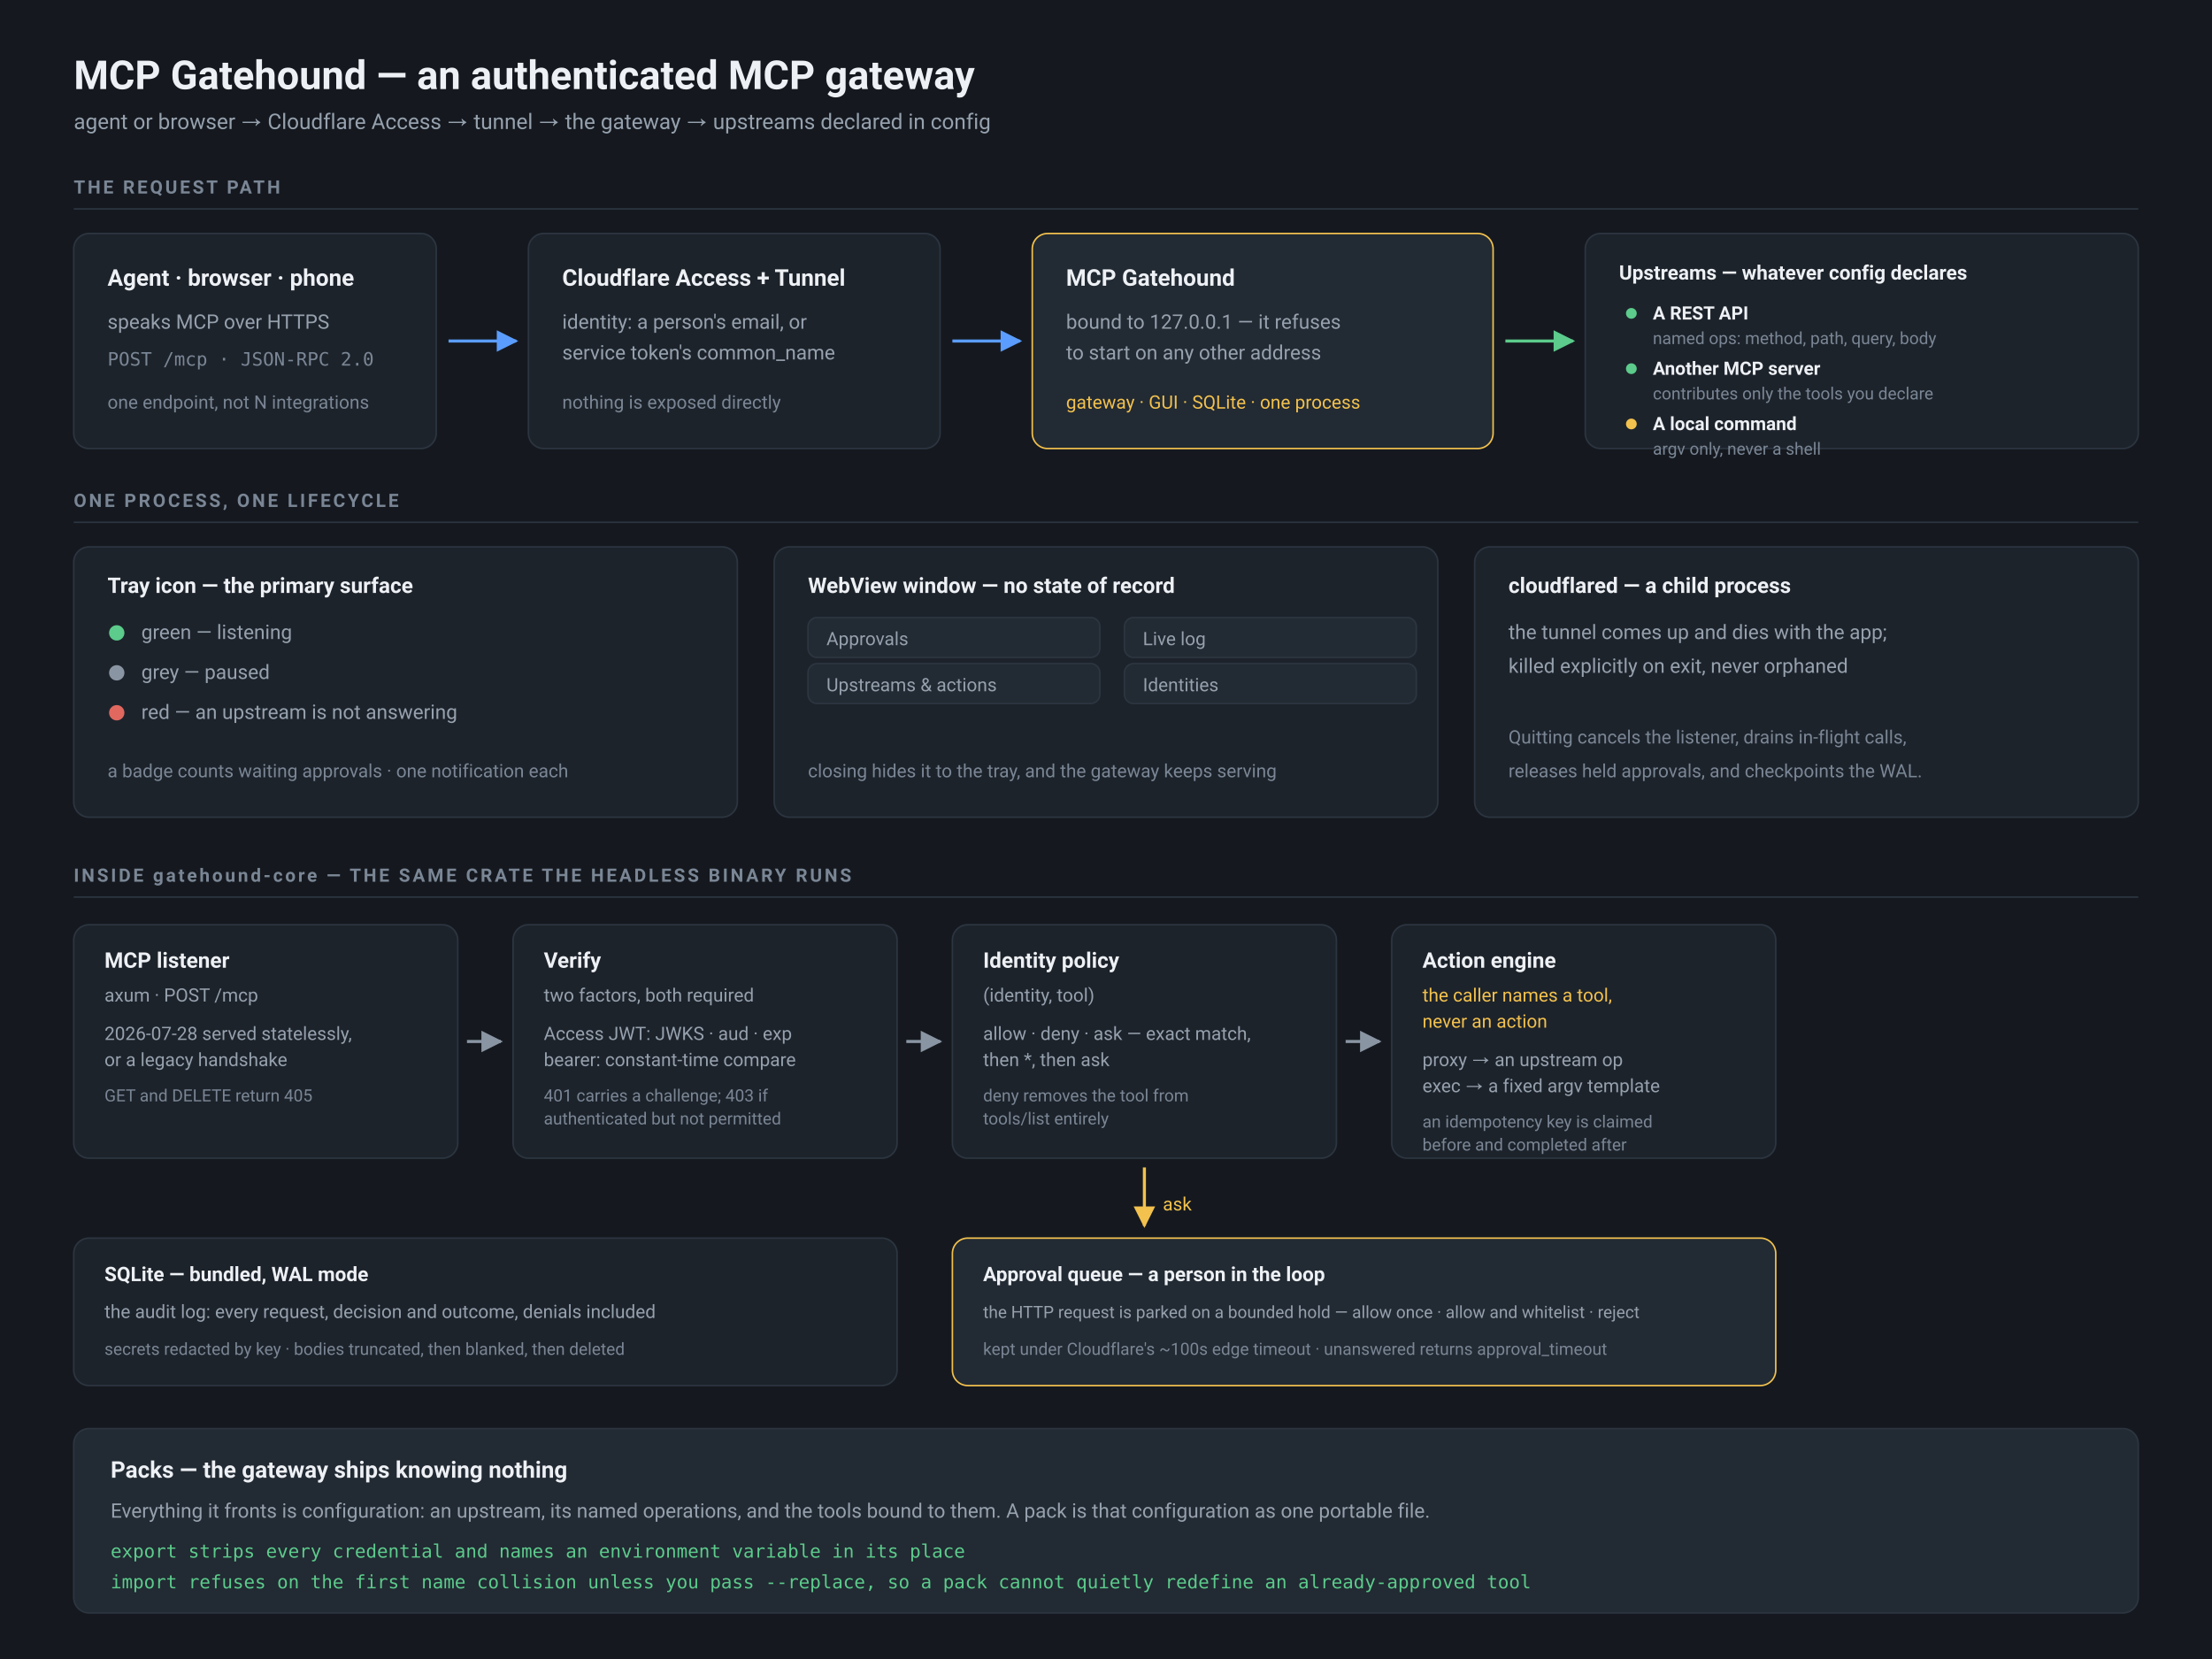
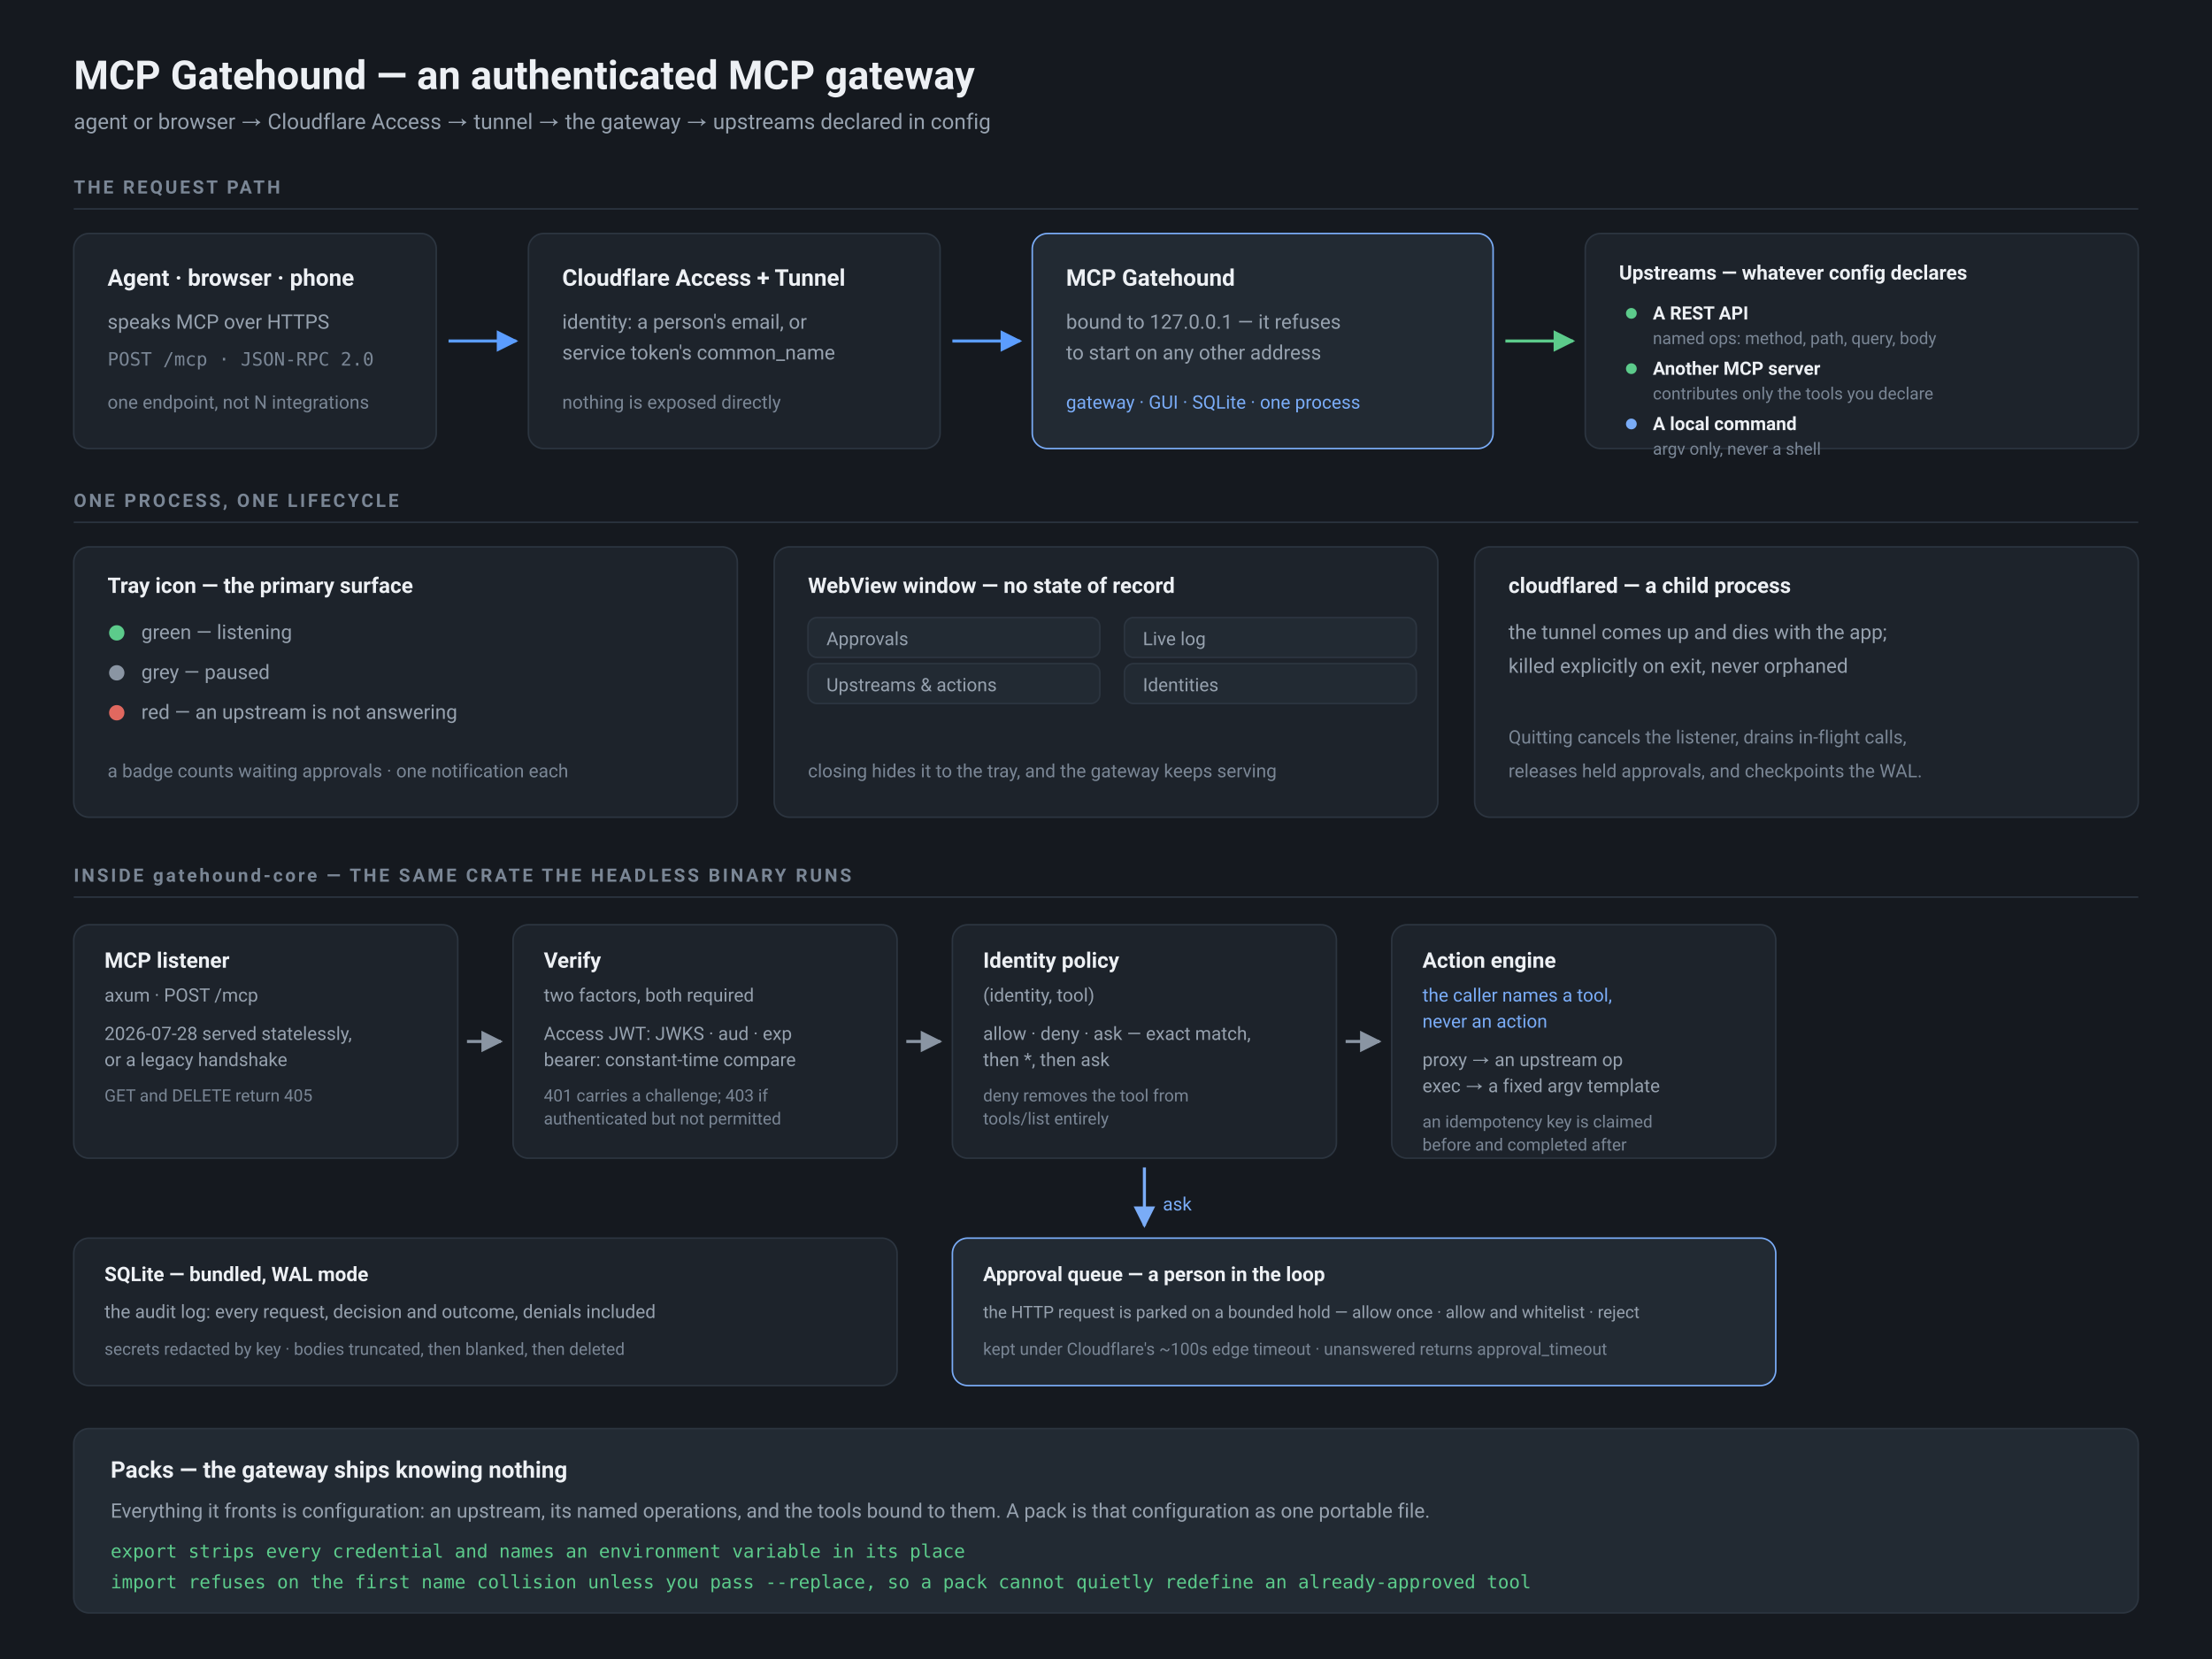
<svg xmlns="http://www.w3.org/2000/svg" viewBox="0 0 1440 1080" font-family="ui-sans-serif, -apple-system, 'Segoe UI', Roboto, Helvetica, Arial, sans-serif">
  <defs>
-     <marker id="mAmber" viewBox="0 0 10 10" refX="9" refY="5" markerWidth="7" markerHeight="7" orient="auto">
-       <path d="M0,0 L10,5 L0,10 z" fill="#F2C14E" />
+     <marker id="mAccent" viewBox="0 0 10 10" refX="9" refY="5" markerWidth="7" markerHeight="7" orient="auto">
+       <path d="M0,0 L10,5 L0,10 z" fill="#7AACF7" />
    </marker>
    <marker id="mBlue" viewBox="0 0 10 10" refX="9" refY="5" markerWidth="7" markerHeight="7" orient="auto">
      <path d="M0,0 L10,5 L0,10 z" fill="#5B9DFF" />
    </marker>
    <marker id="mGreen" viewBox="0 0 10 10" refX="9" refY="5" markerWidth="7" markerHeight="7" orient="auto">
      <path d="M0,0 L10,5 L0,10 z" fill="#5CCB8B" />
    </marker>
    <marker id="mMute" viewBox="0 0 10 10" refX="9" refY="5" markerWidth="7" markerHeight="7" orient="auto">
      <path d="M0,0 L10,5 L0,10 z" fill="#8A95A3" />
    </marker>
  </defs>
  <rect x="0" y="0" width="1440" height="1080" fill="#15191F" />
  <text x="48" y="58" font-size="26" font-weight="700" fill="#EDF0F4">MCP Gatehound — an authenticated MCP gateway</text>
  <text x="48" y="84" font-size="14" font-weight="400" fill="#96A1AE">agent or browser → Cloudflare Access → tunnel → the gateway → upstreams declared in config</text>
  <text x="48" y="126" font-size="12" font-weight="700" fill="#7A8695" letter-spacing="1.6">THE REQUEST PATH</text>
  <line x1="48" y1="136" x2="1392" y2="136" stroke="#2C3540" stroke-width="1" />
  <rect x="48" y="152" width="236" height="140" rx="10" fill="#1D232B" stroke="#2C3540" stroke-width="1" />
  <text x="70" y="186" font-size="15" font-weight="600" fill="#EDF0F4">Agent · browser · phone</text>
  <text x="70" y="214" font-size="13" font-weight="400" fill="#96A1AE">speaks MCP over HTTPS</text>
  <text x="70" y="238" font-size="12" font-weight="400" fill="#7A8695" font-family="ui-monospace, SFMono-Regular, Menlo, Consolas, monospace">POST /mcp · JSON-RPC 2.0</text>
  <text x="70" y="266" font-size="12" font-weight="400" fill="#7A8695">one endpoint, not N integrations</text>
  <path d="M292,222.0 L336,222.0" stroke="#5B9DFF" stroke-width="2" fill="none" marker-end="url(#mBlue)" />
  <rect x="344" y="152" width="268" height="140" rx="10" fill="#1D232B" stroke="#2C3540" stroke-width="1" />
  <text x="366" y="186" font-size="15" font-weight="600" fill="#EDF0F4">Cloudflare Access + Tunnel</text>
  <text x="366" y="214" font-size="13" font-weight="400" fill="#96A1AE">identity: a person's email, or</text>
  <text x="366" y="234" font-size="13" font-weight="400" fill="#96A1AE">service token's common_name</text>
  <text x="366" y="266" font-size="12" font-weight="400" fill="#7A8695">nothing is exposed directly</text>
  <path d="M620,222.0 L664,222.0" stroke="#5B9DFF" stroke-width="2" fill="none" marker-end="url(#mBlue)" />
-   <rect x="672" y="152" width="300" height="140" rx="10" fill="#222A33" stroke="#F2C14E" stroke-width="1" />
+   <rect x="672" y="152" width="300" height="140" rx="10" fill="#222A33" stroke="#7AACF7" stroke-width="1" />
  <text x="694" y="186" font-size="15" font-weight="700" fill="#EDF0F4">MCP Gatehound</text>
  <text x="694" y="214" font-size="13" font-weight="400" fill="#96A1AE">bound to 127.0.0.1 — it refuses</text>
  <text x="694" y="234" font-size="13" font-weight="400" fill="#96A1AE">to start on any other address</text>
-   <text x="694" y="266" font-size="12" font-weight="400" fill="#F2C14E">gateway · GUI · SQLite · one process</text>
+   <text x="694" y="266" font-size="12" font-weight="400" fill="#7AACF7">gateway · GUI · SQLite · one process</text>
  <path d="M980,222.0 L1024,222.0" stroke="#5CCB8B" stroke-width="2" fill="none" marker-end="url(#mGreen)" />
  <rect x="1032" y="152" width="360" height="140" rx="10" fill="#1D232B" stroke="#2C3540" stroke-width="1" />
  <text x="1054" y="182" font-size="13" font-weight="600" fill="#EDF0F4">Upstreams — whatever config declares</text>
  <circle cx="1062" cy="204" r="3.5" fill="#5CCB8B" />
  <text x="1076" y="208" font-size="12" font-weight="600" fill="#EDF0F4">A REST API</text>
  <text x="1076" y="224" font-size="11" font-weight="400" fill="#7A8695">named ops: method, path, query, body</text>
  <circle cx="1062" cy="240" r="3.5" fill="#5CCB8B" />
  <text x="1076" y="244" font-size="12" font-weight="600" fill="#EDF0F4">Another MCP server</text>
  <text x="1076" y="260" font-size="11" font-weight="400" fill="#7A8695">contributes only the tools you declare</text>
-   <circle cx="1062" cy="276" r="3.5" fill="#F2C14E" />
+   <circle cx="1062" cy="276" r="3.5" fill="#7AACF7" />
  <text x="1076" y="280" font-size="12" font-weight="600" fill="#EDF0F4">A local command</text>
  <text x="1076" y="296" font-size="11" font-weight="400" fill="#7A8695">argv only, never a shell</text>
  <text x="48" y="330" font-size="12" font-weight="700" fill="#7A8695" letter-spacing="1.6">ONE PROCESS, ONE LIFECYCLE</text>
  <line x1="48" y1="340" x2="1392" y2="340" stroke="#2C3540" stroke-width="1" />
  <rect x="48" y="356" width="432" height="176" rx="10" fill="#1D232B" stroke="#2C3540" stroke-width="1" />
  <text x="70" y="386" font-size="14" font-weight="600" fill="#EDF0F4">Tray icon — the primary surface</text>
  <circle cx="76" cy="412" r="5" fill="#5CCB8B" />
  <text x="92" y="416" font-size="13" font-weight="400" fill="#96A1AE">green — listening</text>
  <circle cx="76" cy="438" r="5" fill="#8A95A3" />
  <text x="92" y="442" font-size="13" font-weight="400" fill="#96A1AE">grey — paused</text>
  <circle cx="76" cy="464" r="5" fill="#E0685F" />
  <text x="92" y="468" font-size="13" font-weight="400" fill="#96A1AE">red — an upstream is not answering</text>
  <text x="70" y="506" font-size="12" font-weight="400" fill="#7A8695">a badge counts waiting approvals · one notification each</text>
  <rect x="504" y="356" width="432" height="176" rx="10" fill="#1D232B" stroke="#2C3540" stroke-width="1" />
  <text x="526" y="386" font-size="14" font-weight="600" fill="#EDF0F4">WebView window — no state of record</text>
  <rect x="526" y="402" width="190" height="26" rx="6" fill="#222A33" stroke="#2C3540" />
  <text x="538" y="420" font-size="12" font-weight="400" fill="#96A1AE">Approvals</text>
  <rect x="732" y="402" width="190" height="26" rx="6" fill="#222A33" stroke="#2C3540" />
  <text x="744" y="420" font-size="12" font-weight="400" fill="#96A1AE">Live log</text>
  <rect x="526" y="432" width="190" height="26" rx="6" fill="#222A33" stroke="#2C3540" />
  <text x="538" y="450" font-size="12" font-weight="400" fill="#96A1AE">Upstreams &amp; actions</text>
  <rect x="732" y="432" width="190" height="26" rx="6" fill="#222A33" stroke="#2C3540" />
  <text x="744" y="450" font-size="12" font-weight="400" fill="#96A1AE">Identities</text>
  <text x="526" y="506" font-size="12" font-weight="400" fill="#7A8695">closing hides it to the tray, and the gateway keeps serving</text>
  <rect x="960" y="356" width="432" height="176" rx="10" fill="#1D232B" stroke="#2C3540" stroke-width="1" />
  <text x="982" y="386" font-size="14" font-weight="600" fill="#EDF0F4">cloudflared — a child process</text>
  <text x="982" y="416" font-size="13" font-weight="400" fill="#96A1AE">the tunnel comes up and dies with the app;</text>
  <text x="982" y="438" font-size="13" font-weight="400" fill="#96A1AE">killed explicitly on exit, never orphaned</text>
  <text x="982" y="484" font-size="12" font-weight="400" fill="#7A8695">Quitting cancels the listener, drains in-flight calls,</text>
  <text x="982" y="506" font-size="12" font-weight="400" fill="#7A8695">releases held approvals, and checkpoints the WAL.</text>
  <text x="48" y="574" font-size="12" font-weight="700" fill="#7A8695" letter-spacing="1.6">INSIDE gatehound-core — THE SAME CRATE THE HEADLESS BINARY RUNS</text>
  <line x1="48" y1="584" x2="1392" y2="584" stroke="#2C3540" stroke-width="1" />
  <rect x="48" y="602" width="250" height="152" rx="10" fill="#1D232B" stroke="#2C3540" stroke-width="1" />
  <text x="68" y="630" font-size="14" font-weight="700" fill="#EDF0F4">MCP listener</text>
  <text x="68" y="652" font-size="12" font-weight="400" fill="#96A1AE">axum · POST /mcp</text>
  <text x="68" y="677" font-size="12" font-weight="400" fill="#96A1AE">2026-07-28 served statelessly,</text>
  <text x="68" y="694" font-size="12" font-weight="400" fill="#96A1AE">or a legacy handshake</text>
  <text x="68" y="717" font-size="11" font-weight="400" fill="#7A8695">GET and DELETE return 405</text>
  <path d="M304,678.0 L326,678.0" stroke="#8A95A3" stroke-width="2" fill="none" marker-end="url(#mMute)" />
  <rect x="334" y="602" width="250" height="152" rx="10" fill="#1D232B" stroke="#2C3540" stroke-width="1" />
  <text x="354" y="630" font-size="14" font-weight="700" fill="#EDF0F4">Verify</text>
  <text x="354" y="652" font-size="12" font-weight="400" fill="#96A1AE">two factors, both required</text>
  <text x="354" y="677" font-size="12" font-weight="400" fill="#96A1AE">Access JWT: JWKS · aud · exp</text>
  <text x="354" y="694" font-size="12" font-weight="400" fill="#96A1AE">bearer: constant-time compare</text>
  <text x="354" y="717" font-size="11" font-weight="400" fill="#7A8695">401 carries a challenge; 403 if</text>
  <text x="354" y="732" font-size="11" font-weight="400" fill="#7A8695">authenticated but not permitted</text>
  <path d="M590,678.0 L612,678.0" stroke="#8A95A3" stroke-width="2" fill="none" marker-end="url(#mMute)" />
  <rect x="620" y="602" width="250" height="152" rx="10" fill="#1D232B" stroke="#2C3540" stroke-width="1" />
  <text x="640" y="630" font-size="14" font-weight="700" fill="#EDF0F4">Identity policy</text>
  <text x="640" y="652" font-size="12" font-weight="400" fill="#96A1AE">(identity, tool)</text>
  <text x="640" y="677" font-size="12" font-weight="400" fill="#96A1AE">allow · deny · ask — exact match,</text>
  <text x="640" y="694" font-size="12" font-weight="400" fill="#96A1AE">then *, then ask</text>
  <text x="640" y="717" font-size="11" font-weight="400" fill="#7A8695">deny removes the tool from</text>
  <text x="640" y="732" font-size="11" font-weight="400" fill="#7A8695">tools/list entirely</text>
  <path d="M876,678.0 L898,678.0" stroke="#8A95A3" stroke-width="2" fill="none" marker-end="url(#mMute)" />
  <rect x="906" y="602" width="250" height="152" rx="10" fill="#1D232B" stroke="#2C3540" stroke-width="1" />
  <text x="926" y="630" font-size="14" font-weight="700" fill="#EDF0F4">Action engine</text>
-   <text x="926" y="652" font-size="12" font-weight="400" fill="#F2C14E">the caller names a tool,</text>
-   <text x="926" y="669" font-size="12" font-weight="400" fill="#F2C14E">never an action</text>
+   <text x="926" y="652" font-size="12" font-weight="400" fill="#7AACF7">the caller names a tool,</text>
+   <text x="926" y="669" font-size="12" font-weight="400" fill="#7AACF7">never an action</text>
  <text x="926" y="694" font-size="12" font-weight="400" fill="#96A1AE">proxy → an upstream op</text>
  <text x="926" y="711" font-size="12" font-weight="400" fill="#96A1AE">exec → a fixed argv template</text>
  <text x="926" y="734" font-size="11" font-weight="400" fill="#7A8695">an idempotency key is claimed</text>
  <text x="926" y="749" font-size="11" font-weight="400" fill="#7A8695">before and completed after</text>
  <rect x="48" y="806" width="536" height="96" rx="10" fill="#1D232B" stroke="#2C3540" stroke-width="1" />
  <text x="68" y="834" font-size="13" font-weight="700" fill="#EDF0F4">SQLite — bundled, WAL mode</text>
  <text x="68" y="858" font-size="12" font-weight="400" fill="#96A1AE">the audit log: every request, decision and outcome, denials included</text>
  <text x="68" y="882" font-size="11" font-weight="400" fill="#7A8695">secrets redacted by key · bodies truncated, then blanked, then deleted</text>
-   <rect x="620" y="806" width="536" height="96" rx="10" fill="#222A33" stroke="#F2C14E" stroke-width="1" />
+   <rect x="620" y="806" width="536" height="96" rx="10" fill="#222A33" stroke="#7AACF7" stroke-width="1" />
  <text x="640" y="834" font-size="13" font-weight="700" fill="#EDF0F4">Approval queue — a person in the loop</text>
  <text x="640" y="858" font-size="11" font-weight="400" fill="#96A1AE">the HTTP request is parked on a bounded hold — allow once · allow and whitelist · reject</text>
  <text x="640" y="882" font-size="11" font-weight="400" fill="#7A8695">kept under Cloudflare's ~100s edge timeout · unanswered returns approval_timeout</text>
-   <path d="M745.0,760 L745.0,798" stroke="#F2C14E" stroke-width="2" fill="none" marker-end="url(#mAmber)" />
-   <text x="757.0" y="788" font-size="12" font-weight="400" fill="#F2C14E">ask</text>
+   <path d="M745.0,760 L745.0,798" stroke="#7AACF7" stroke-width="2" fill="none" marker-end="url(#mAccent)" />
+   <text x="757.0" y="788" font-size="12" font-weight="400" fill="#7AACF7">ask</text>
  <rect x="48" y="930" width="1344" height="120" rx="10" fill="#222A33" stroke="#2C3540" stroke-width="1" />
  <text x="72" y="962" font-size="15" font-weight="700" fill="#EDF0F4">Packs — the gateway ships knowing nothing</text>
  <text x="72" y="988" font-size="13" font-weight="400" fill="#96A1AE">Everything it fronts is configuration: an upstream, its named operations, and the tools bound to them. A pack is that configuration as one portable file.</text>
  <text x="72" y="1014" font-size="12" font-weight="400" fill="#5CCB8B" font-family="ui-monospace, SFMono-Regular, Menlo, Consolas, monospace">export  strips every credential and names an environment variable in its place</text>
  <text x="72" y="1034" font-size="12" font-weight="400" fill="#5CCB8B" font-family="ui-monospace, SFMono-Regular, Menlo, Consolas, monospace">import  refuses on the first name collision unless you pass --replace, so a pack cannot quietly redefine an already-approved tool</text>
</svg>
